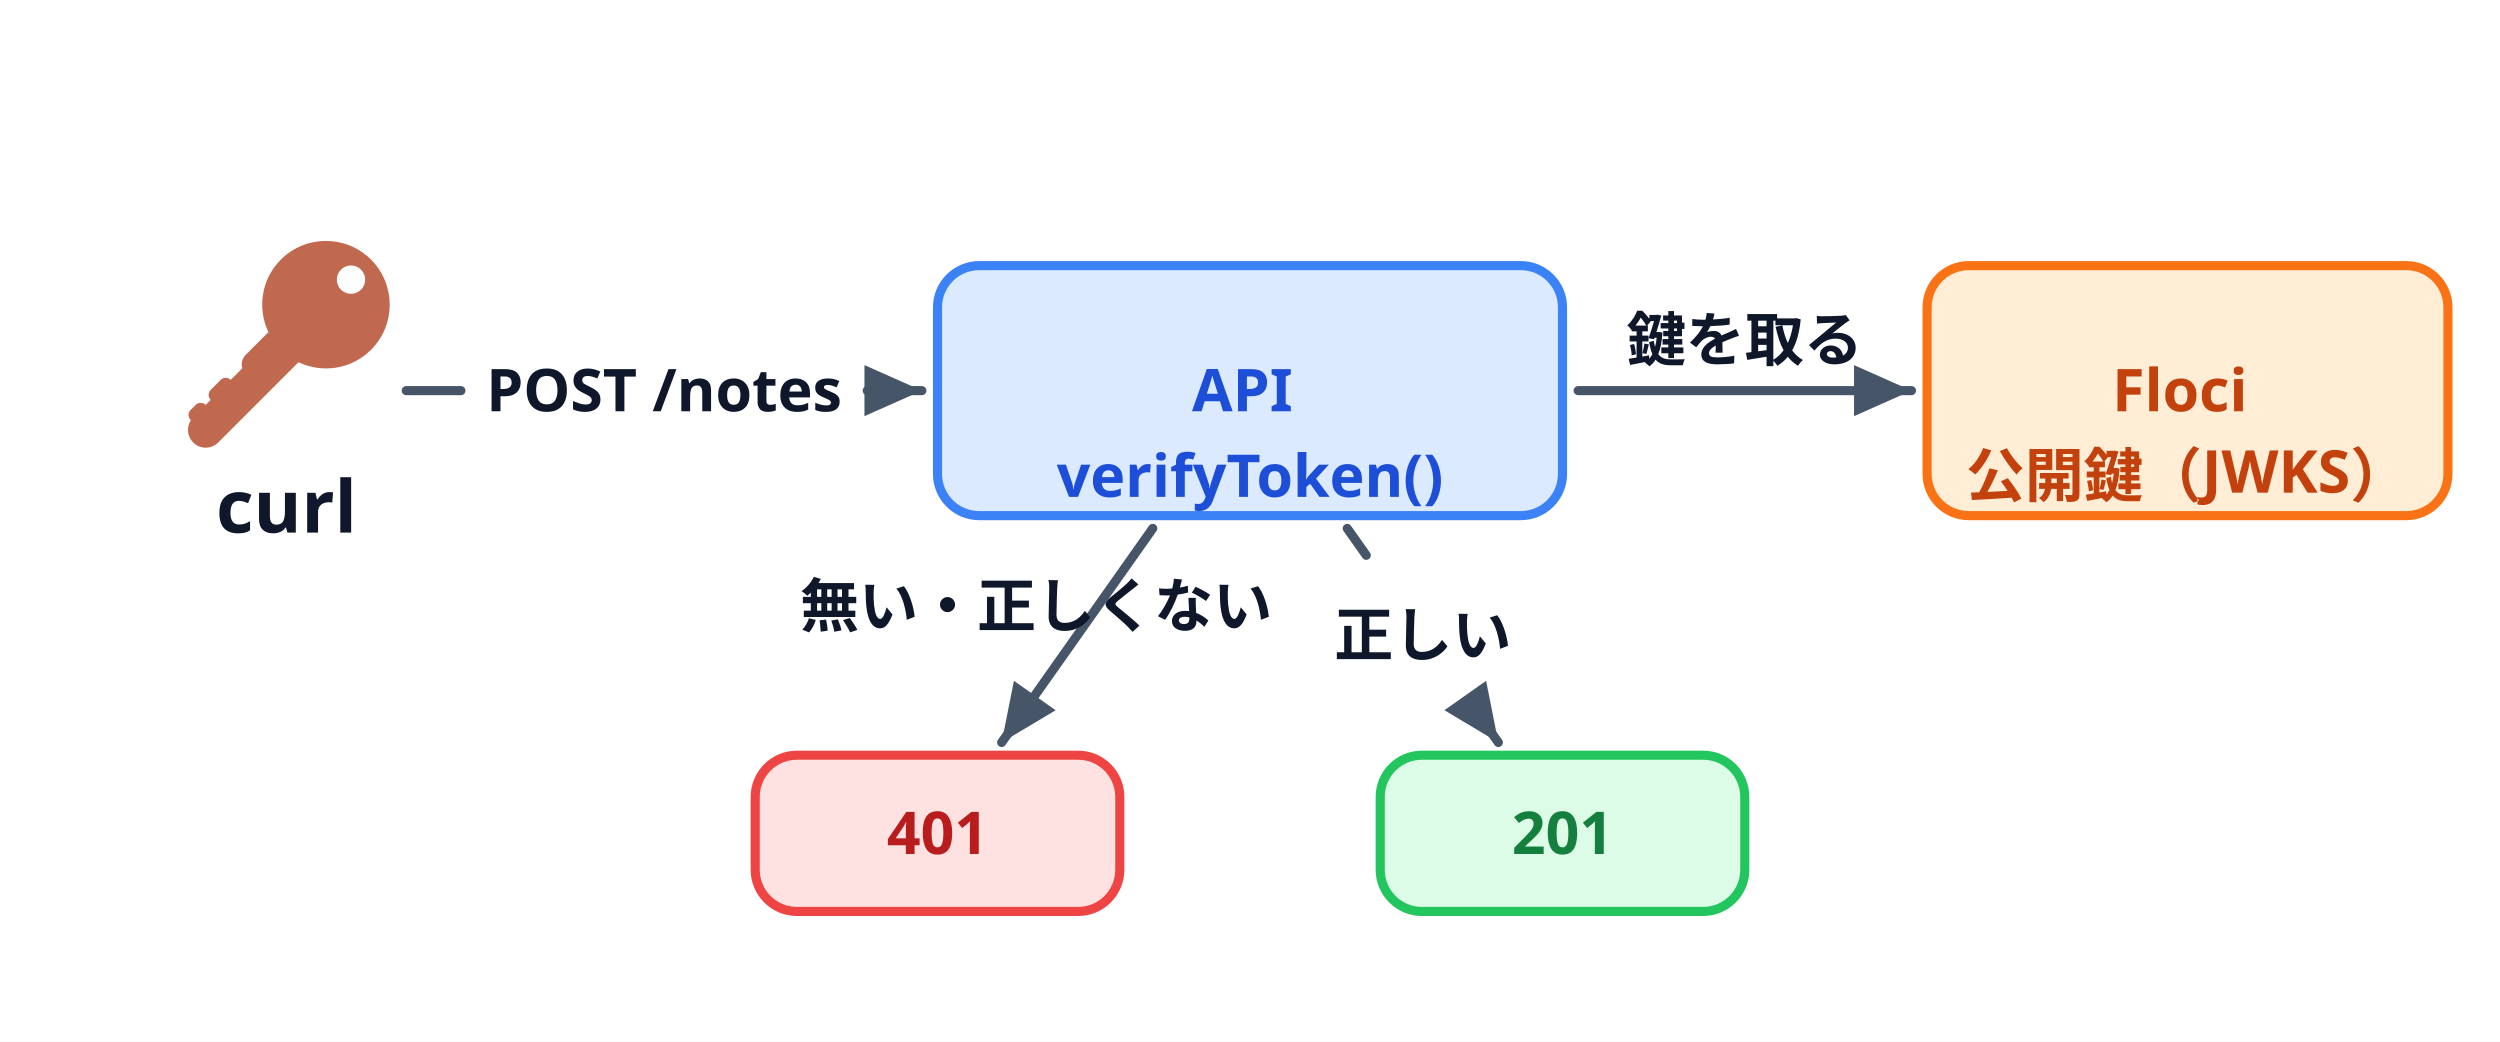
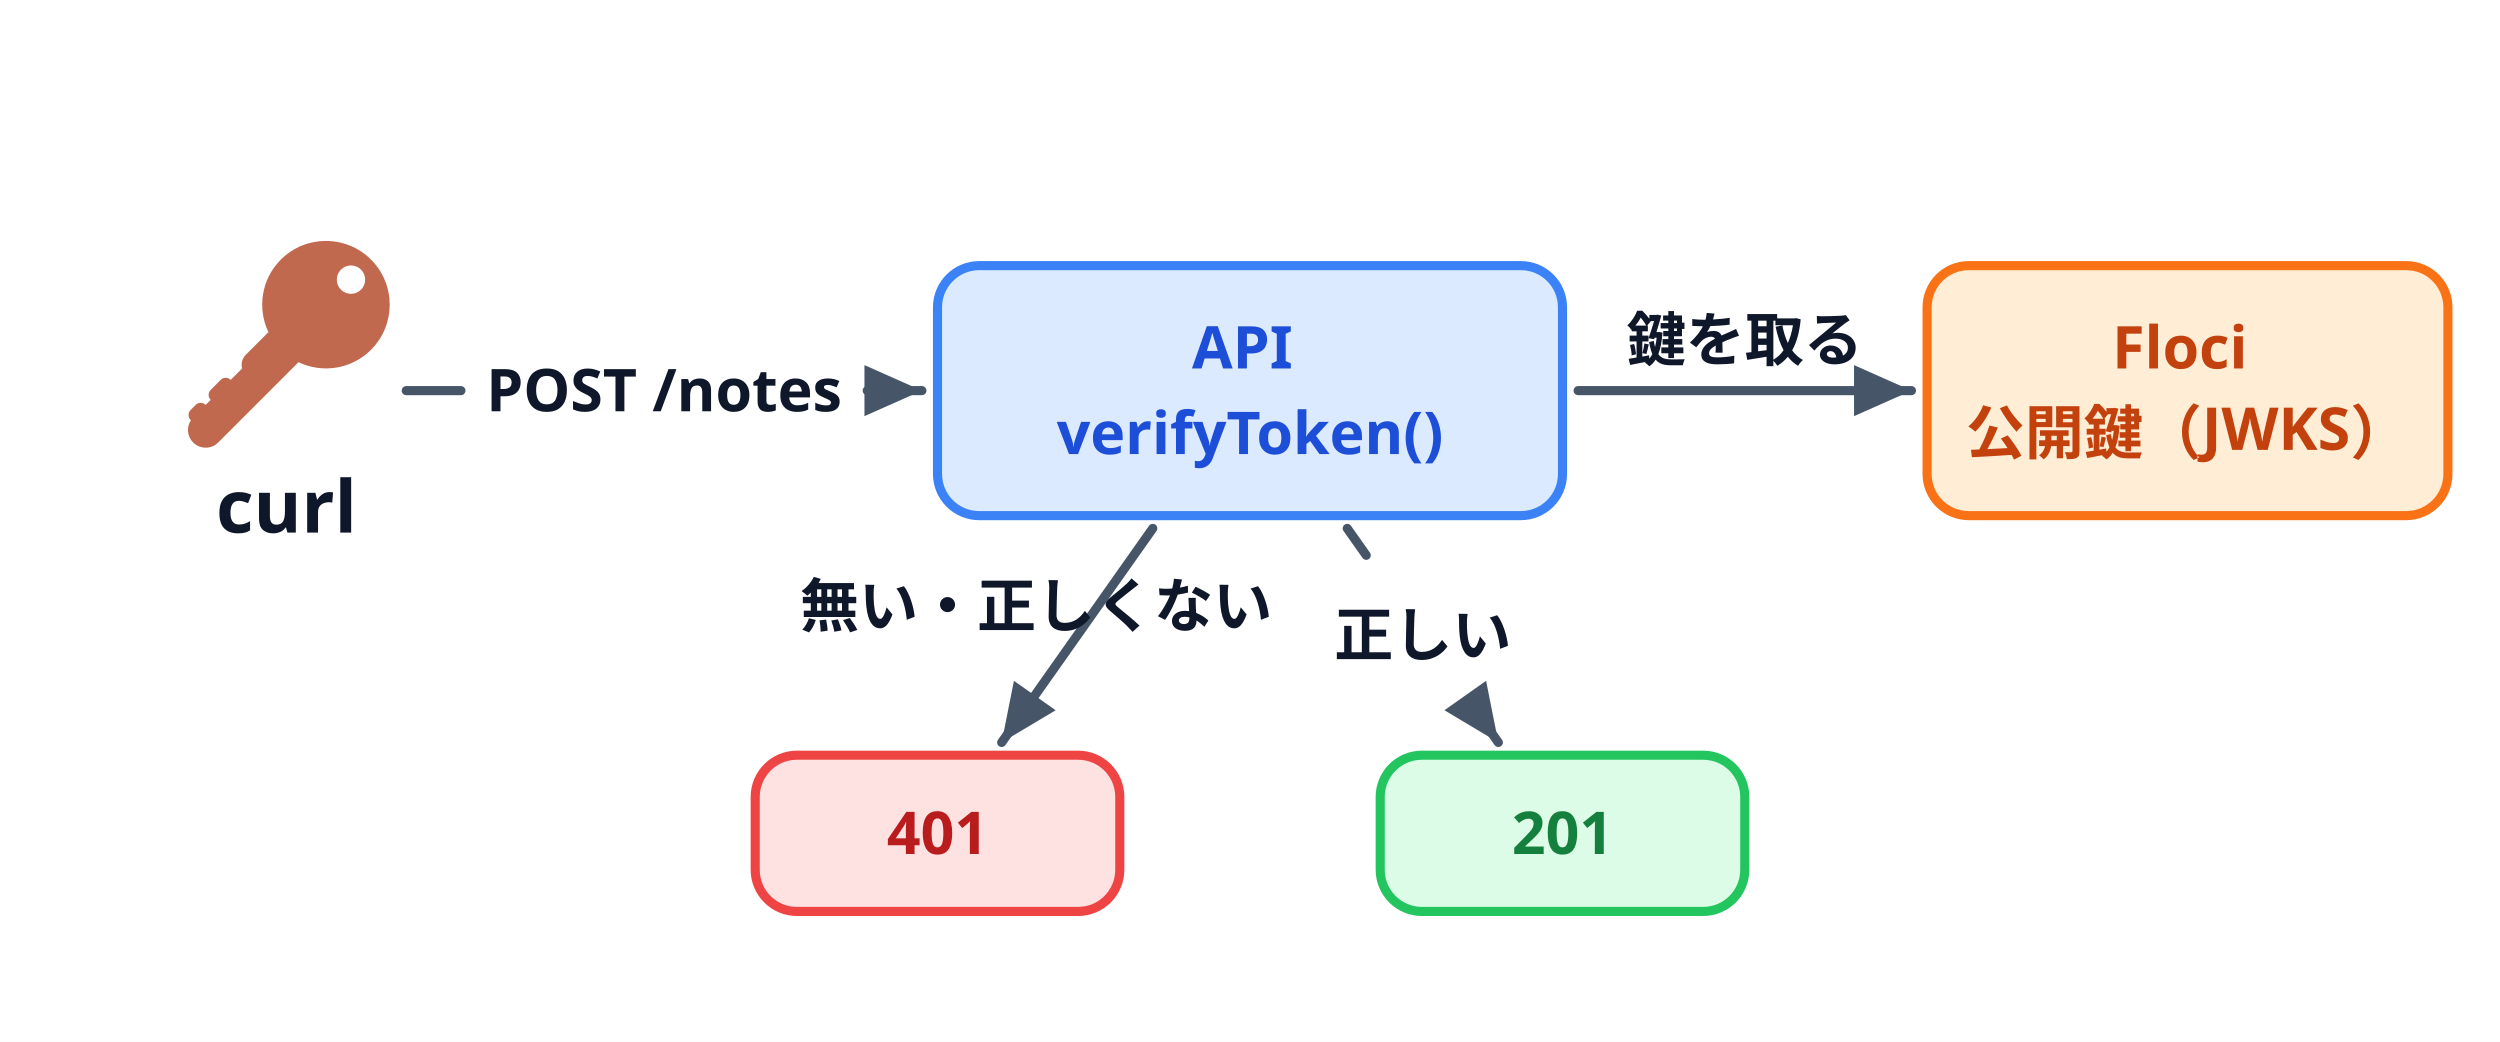
<svg xmlns="http://www.w3.org/2000/svg" width="960" height="400" viewBox="0 0 960 400" font-family="'Hiragino Sans','Noto Sans JP','Yu Gothic','Segoe UI',sans-serif">
  <defs>
    <marker id="aR" viewBox="0 0 10 10" refX="9" refY="5" markerWidth="7" markerHeight="7" orient="auto-start-reverse">
      <path d="M0 1 L9 5 L0 9 z" fill="#475569" />
    </marker>
    <marker id="aRsub" viewBox="0 0 10 10" refX="9" refY="5" markerWidth="7" markerHeight="7" orient="auto-start-reverse">
      <path d="M0 1 L9 5 L0 9 z" fill="#94a3b8" />
    </marker>
  </defs>
  <rect x="0" y="0" width="960" height="400" fill="#ffffff" />
  <svg x="70.0" y="92.1" width="80.0" height="80.0" viewBox="0 0 36 36">
    <path fill="#C1694F" d="M32.614 3.414C28.31-.89 21.332-.89 17.027 3.414c-3.391 3.392-4.098 8.439-2.144 12.535l-3.916 3.915c-.64.641-.841 1.543-.625 2.359l-1.973 1.972c-.479-.48-1.252-.48-1.731 0l-1.731 1.732c-.479.479-.479 1.253 0 1.732l-.867.864c-.479-.478-1.253-.478-1.731 0l-.866.867c-.479.479-.479 1.253 0 1.732.015.016.036.02.051.033-.794 1.189-.668 2.812.382 3.863 1.195 1.195 3.134 1.195 4.329 0L20.08 21.144c4.097 1.955 9.144 1.247 12.535-2.146 4.302-4.302 4.302-11.28-.001-15.584zm-1.731 5.195c-.957.956-2.509.956-3.464 0-.956-.956-.956-2.507 0-3.464.955-.956 2.507-.956 3.464 0 .956.957.956 2.508 0 3.464z" />
  </svg>
  <text x="110" y="204.52" text-anchor="middle" font-size="28.0" fill="#0f172a" font-weight="700">curl</text>
  <rect x="360" y="102" width="240" height="96" rx="16" fill="#dbeafe" stroke="#3b82f6" stroke-width="3.5" />
-   <text x="480" y="157.933" text-anchor="middle" font-size="22.667" fill="#1d4ed8" font-weight="600">
+   <text x="480" y="141.5" text-anchor="middle" font-size="22.667" fill="#1d4ed8" font-weight="600">
    <tspan x="480" dy="0">API</tspan>
    <tspan x="480" dy="32.867">verifyToken()</tspan>
  </text>
  <rect x="740" y="102" width="200" height="96" rx="16" fill="#ffedd5" stroke="#f97316" stroke-width="3.5" />
-   <text x="840" y="157.933" text-anchor="middle" font-size="22.667" fill="#c2410c" font-weight="600">
+   <text x="840" y="141.5" text-anchor="middle" font-size="22.667" fill="#c2410c" font-weight="600">
    <tspan x="840" dy="0">Floci</tspan>
    <tspan x="840" dy="32.867">公開鍵（JWKS）</tspan>
  </text>
  <rect x="290" y="290" width="140" height="60" rx="16" fill="#fee2e2" stroke="#ef4444" stroke-width="3.5" />
  <text x="360" y="327.933" text-anchor="middle" font-size="22.667" fill="#b91c1c" font-weight="600">401</text>
  <rect x="530" y="290" width="140" height="60" rx="16" fill="#dcfce7" stroke="#22c55e" stroke-width="3.5" />
  <text x="600" y="327.933" text-anchor="middle" font-size="22.667" fill="#15803d" font-weight="600">201</text>
  <path d="M156.00 150.00 L176.99 150.00" fill="none" stroke="#475569" stroke-width="3.5" stroke-linecap="round" stroke-linejoin="round" />
  <path d="M333.01 150.00 L354.00 150.00" fill="none" stroke="#475569" stroke-width="3.5" stroke-linecap="round" stroke-linejoin="round" marker-end="url(#aR)" />
  <text x="255" y="157.933" text-anchor="middle" font-size="22.667" fill="#0f172a" font-weight="600">POST /notes</text>
  <path d="M606.00 150.00 L734.00 150.00" fill="none" stroke="#475569" stroke-width="3.5" stroke-linecap="round" stroke-linejoin="round" marker-end="url(#aR)" />
  <text x="670" y="138.6" text-anchor="middle" font-size="22.667" fill="#0f172a" font-weight="600">鍵を取る</text>
  <path d="M442.66 202.90 L384.64 285.10" fill="none" stroke="#475569" stroke-width="3.5" stroke-linecap="round" stroke-linejoin="round" marker-end="url(#aR)" />
  <text x="397.852" y="240.784" text-anchor="middle" font-size="22.667" fill="#0f172a" font-weight="600">無い・正しくない</text>
  <path d="M517.34 202.90 L524.64 213.24" fill="none" stroke="#475569" stroke-width="3.5" stroke-linecap="round" stroke-linejoin="round" />
  <path d="M568.07 274.76 L575.36 285.10" fill="none" stroke="#475569" stroke-width="3.5" stroke-linecap="round" stroke-linejoin="round" marker-end="url(#aR)" />
  <text x="546.353" y="251.933" text-anchor="middle" font-size="22.667" fill="#0f172a" font-weight="600">正しい</text>
</svg>
